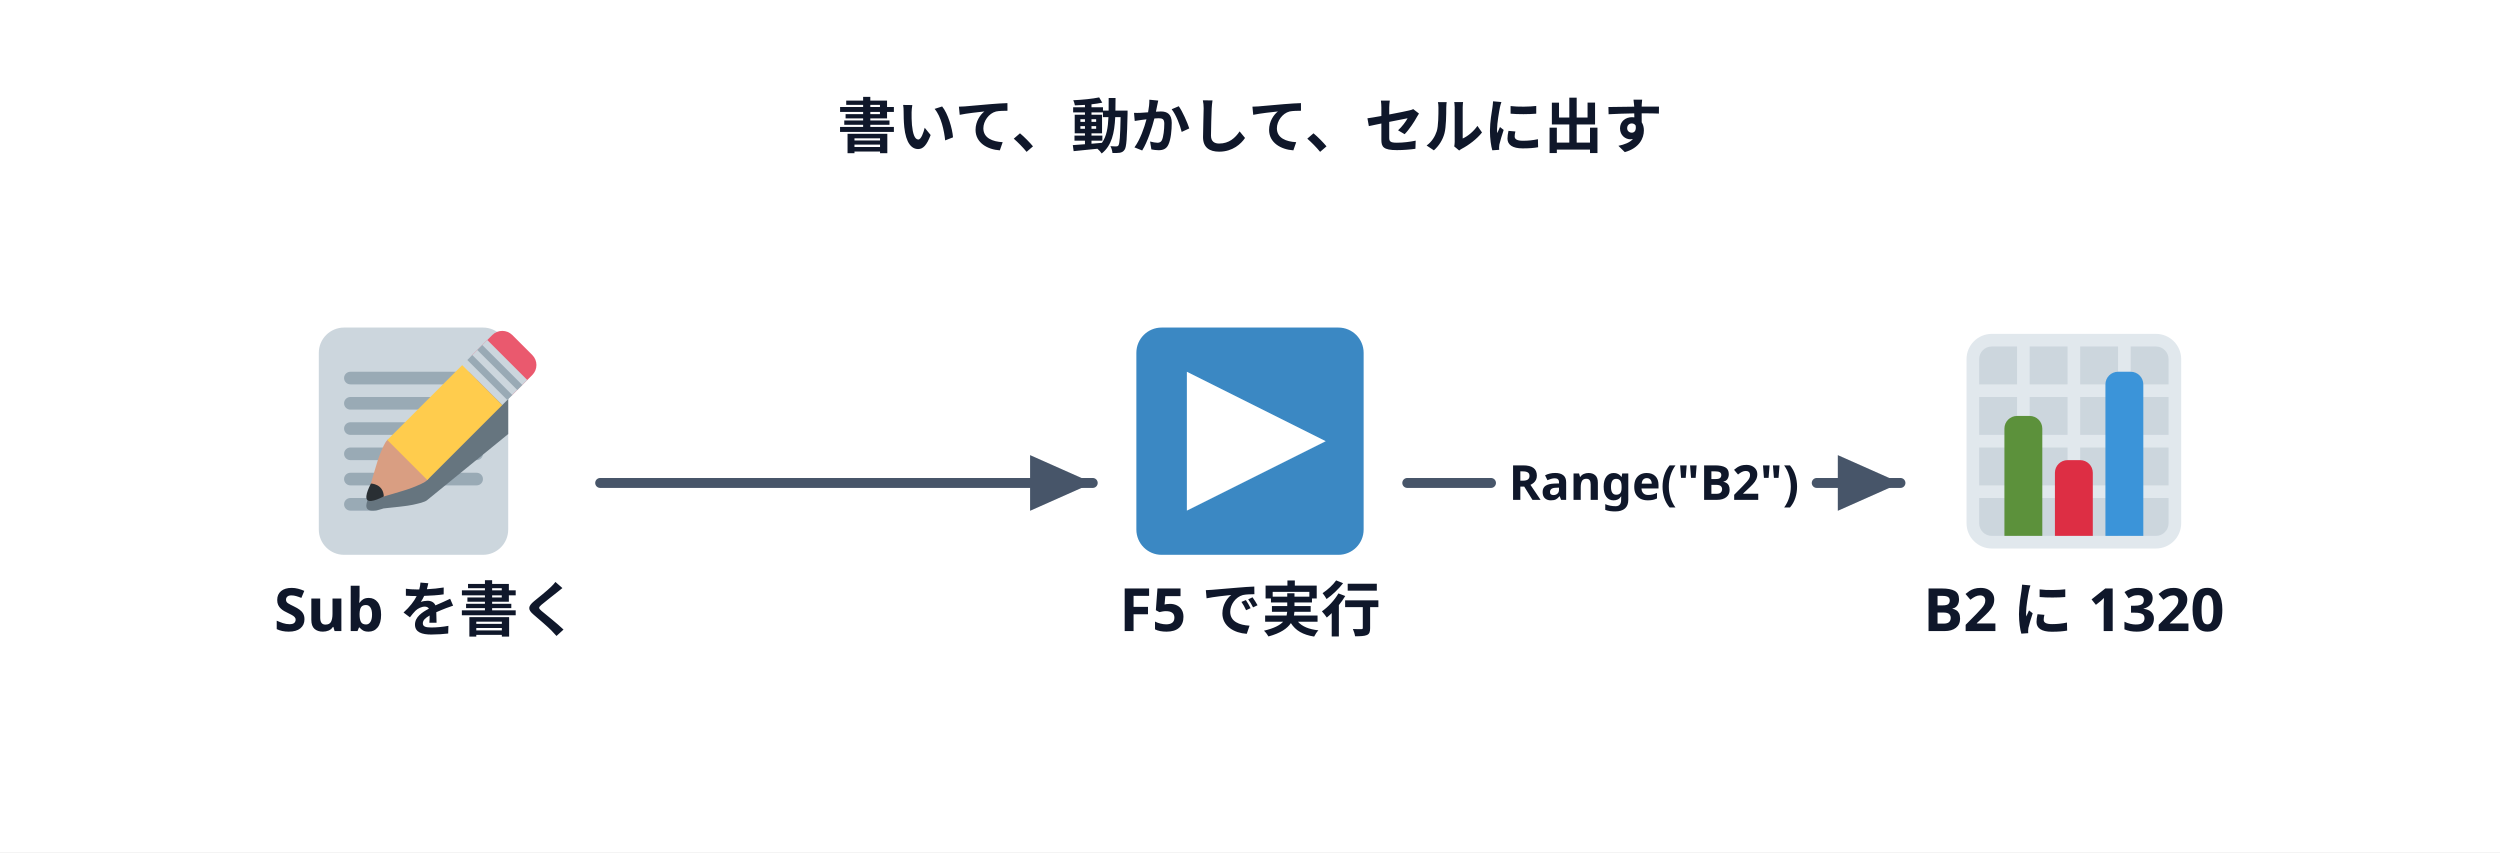
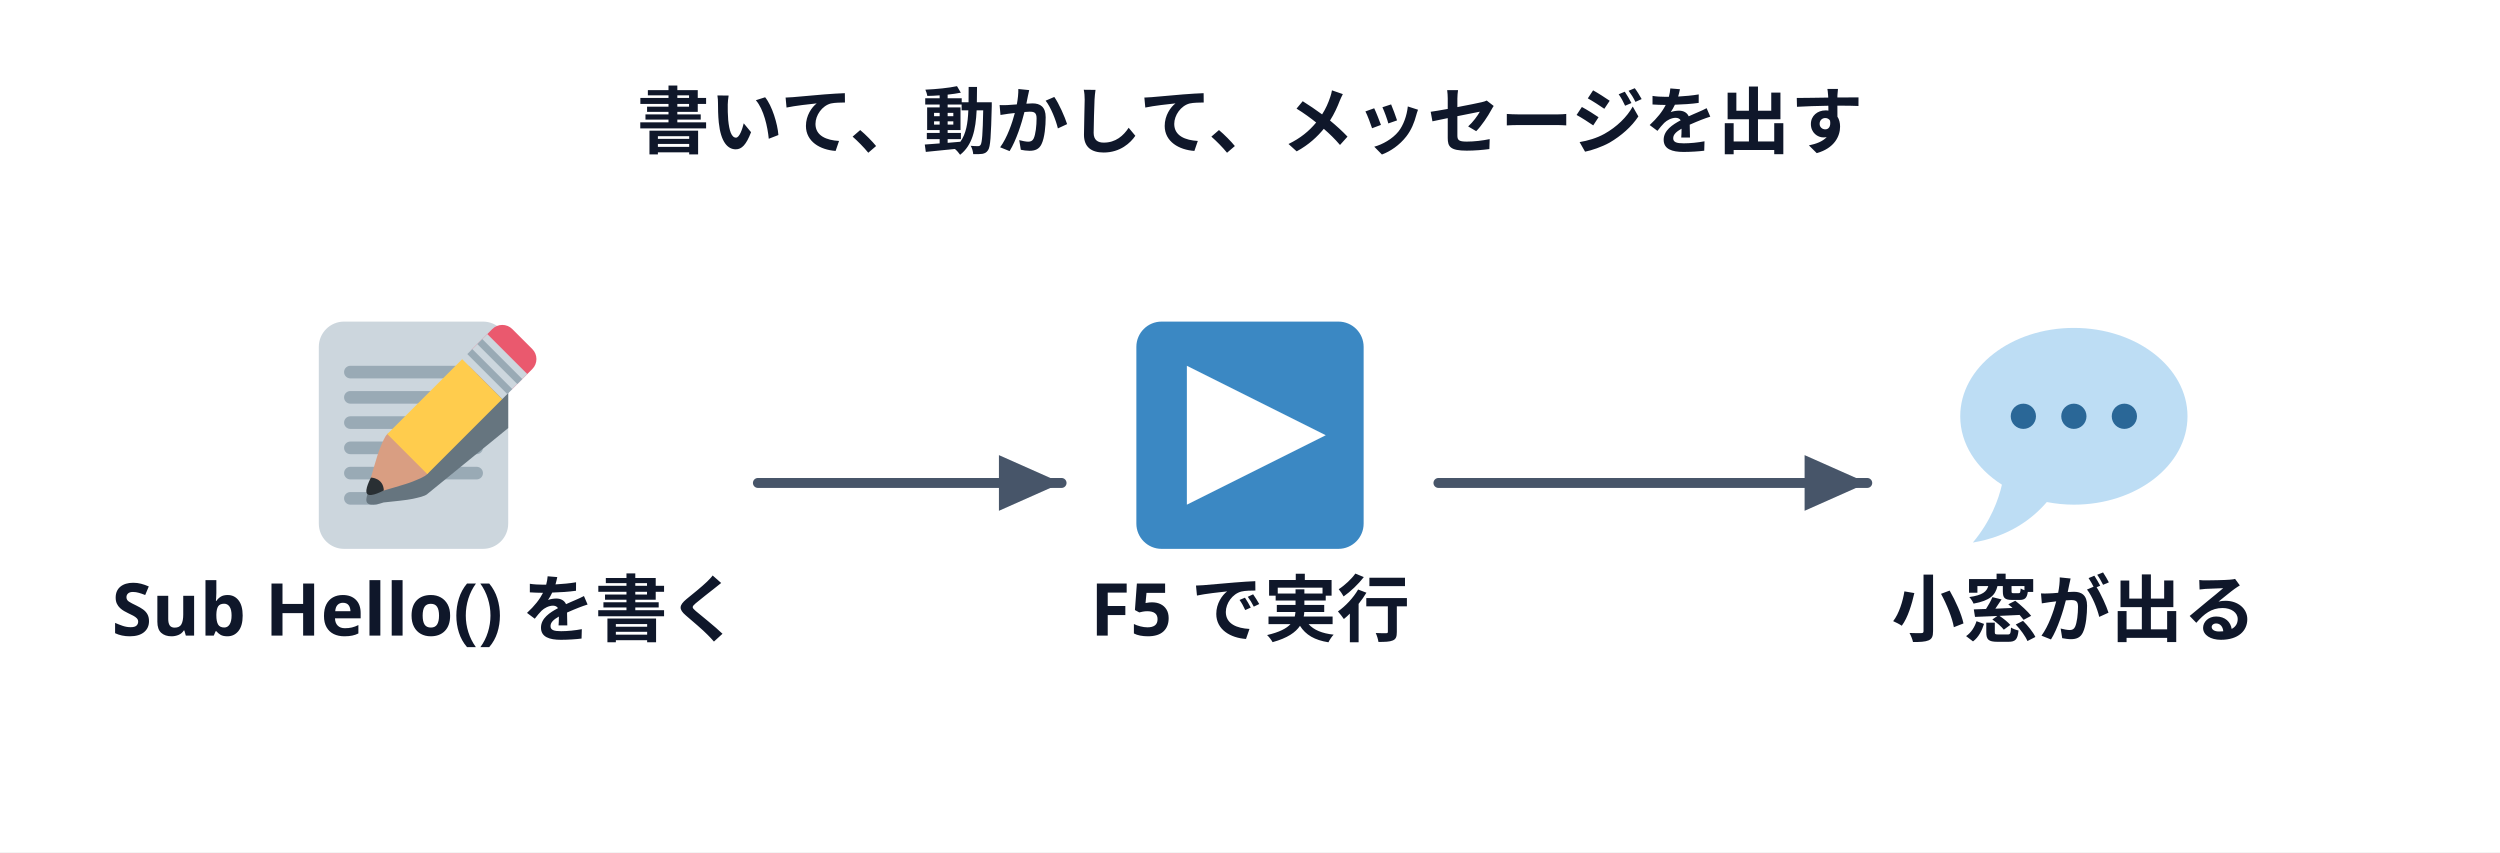
<svg xmlns="http://www.w3.org/2000/svg" width="880" height="300" viewBox="0 0 880 300" font-family="'Hiragino Sans','Noto Sans JP','Yu Gothic','Segoe UI',sans-serif">
  <defs>
    <marker id="aR" viewBox="0 0 10 10" refX="9" refY="5" markerWidth="7" markerHeight="7" orient="auto-start-reverse">
      <path d="M0 1 L9 5 L0 9 z" fill="#475569" />
    </marker>
    <marker id="aRsub" viewBox="0 0 10 10" refX="9" refY="5" markerWidth="7" markerHeight="7" orient="auto-start-reverse">
      <path d="M0 1 L9 5 L0 9 z" fill="#94a3b8" />
    </marker>
  </defs>
  <rect x="0" y="0" width="880" height="300" fill="#ffffff" />
-   <text x="440" y="52" text-anchor="middle" font-size="21" fill="#0f172a" font-weight="700">書いて、動かして、セルに出す</text>
-   <svg x="110.0" y="115.3" width="80.0" height="80.0" viewBox="0 0 36 36">
+   <text x="440" y="52" text-anchor="middle" font-size="25.667" fill="#0f172a" font-weight="700">書いて、動かして、メッセージを出す</text>
+   <svg x="110.0" y="113.2" width="80.0" height="80.0" viewBox="0 0 36 36">
    <path fill="#CCD6DD" d="M31 32c0 2.209-1.791 4-4 4H5c-2.209 0-4-1.791-4-4V4c0-2.209 1.791-4 4-4h22c2.209 0 4 1.791 4 4v28z" />
    <path fill="#99AAB5" d="M27 24c0 .553-.447 1-1 1H6c-.552 0-1-.447-1-1 0-.553.448-1 1-1h20c.553 0 1 .447 1 1zm-16 4c0 .553-.448 1-1 1H6c-.552 0-1-.447-1-1 0-.553.448-1 1-1h4c.552 0 1 .447 1 1zM27 8c0 .552-.447 1-1 1H6c-.552 0-1-.448-1-1s.448-1 1-1h20c.553 0 1 .448 1 1zm0 4c0 .553-.447 1-1 1H6c-.552 0-1-.447-1-1 0-.553.448-1 1-1h20c.553 0 1 .447 1 1zm0 4c0 .553-.447 1-1 1H6c-.552 0-1-.447-1-1 0-.553.448-1 1-1h20c.553 0 1 .447 1 1zm0 4c0 .553-.447 1-1 1H6c-.552 0-1-.447-1-1 0-.553.448-1 1-1h20c.553 0 1 .447 1 1z" />
    <path fill="#66757F" d="M31 6.272c-.827-.535-1.837-.579-2.521-.023l-.792.646-1.484 1.211-.1.08-2.376 1.938-11.878 9.686c-.437.357-.793 1.219-1.173 2.074-.378.85-.969 2.852-1.443 4.391-.148.25-1.065 1.846-.551 2.453.52.615 2.326.01 2.568-.076 1.626-.174 3.731-.373 4.648-.58.924-.211 1.854-.395 2.291-.752.008-.006.01-.018.017-.023l11.858-9.666.792-.646.144-.118V6.272z" />
    <path fill="#D99E82" d="M18.145 22.526s-1.274-1.881-2.117-2.553c-.672-.843-2.549-2.116-2.549-2.116-.448-.446-1.191-.48-1.629-.043-.437.438-.793 1.366-1.173 2.291-.472 1.146-1.276 4.154-1.768 5.752-.083.272.517-.45.503-.21-.01.187.027.394.074.581l-.146.159.208.067c.025.082.05.154.068.21l.159-.146c.187.047.394.084.58.074.24-.014-.483.587-.21.503 1.598-.493 4.607-1.296 5.752-1.768.924-.381 1.854-.736 2.291-1.174.439-.435.406-1.178-.043-1.627z" />
    <path fill="#EA596E" d="M25.312 4.351c-.876.875-.876 2.293 0 3.168l3.167 3.168c.876.874 2.294.874 3.168 0l3.169-3.168c.874-.875.874-2.293 0-3.168l-3.169-3.168c-.874-.875-2.292-.875-3.168 0l-3.167 3.168z" />
    <path fill="#FFCC4D" d="M11.849 17.815l3.17 3.17 3.165 3.166 11.881-11.879-6.337-6.336-11.879 11.879z" />
    <path fill="#292F33" d="M11.298 26.742s-2.06 1.133-2.616.576c-.557-.558.581-2.611.581-2.611s1.951.036 2.035 2.035z" />
    <path fill="#CCD6DD" d="M23.728 5.935l3.96-3.96 6.336 6.337-3.96 3.96z" />
    <path fill="#99AAB5" d="M26.103 3.558l.792-.792 6.336 6.335-.792.792zM24.52 5.142l.791-.791 6.336 6.335-.792.792z" />
  </svg>
-   <text x="150" y="222.14" text-anchor="middle" font-size="21" fill="#0f172a" font-weight="700">Sub を書く</text>
-   <svg x="400.0" y="115.3" width="80.0" height="80.0" viewBox="0 0 36 36">
+   <text x="150" y="223.727" text-anchor="middle" font-size="25.667" fill="#0f172a" font-weight="700">Sub Hello() を書く</text>
+   <svg x="400.0" y="113.2" width="80.0" height="80.0" viewBox="0 0 36 36">
    <path fill="#3B88C3" d="M36 32c0 2.209-1.791 4-4 4H4c-2.209 0-4-1.791-4-4V4c0-2.209 1.791-4 4-4h28c2.209 0 4 1.791 4 4v28z" />
    <path fill="#FFF" d="M8 7l22 11L8 29z" />
  </svg>
-   <text x="440" y="222.14" text-anchor="middle" font-size="21" fill="#0f172a" font-weight="700">F5 で実行</text>
-   <svg x="690.0" y="115.3" width="80.0" height="80.0" viewBox="0 0 36 36">
-     <path fill="#CCD6DD" d="M31 2H5C3.343 2 2 3.343 2 5v26c0 1.657 1.343 3 3 3h26c1.657 0 3-1.343 3-3V5c0-1.657-1.343-3-3-3z" />
-     <path fill="#E1E8ED" d="M31 1H5C2.791 1 1 2.791 1 5v26c0 2.209 1.791 4 4 4h26c2.209 0 4-1.791 4-4V5c0-2.209-1.791-4-4-4zm0 2c1.103 0 2 .897 2 2v4h-6V3h4zm-4 16h6v6h-6v-6zm0-2v-6h6v6h-6zM25 3v6h-6V3h6zm-6 8h6v6h-6v-6zm0 8h6v6h-6v-6zM17 3v6h-6V3h6zm-6 8h6v6h-6v-6zm0 8h6v6h-6v-6zM3 5c0-1.103.897-2 2-2h4v6H3V5zm0 6h6v6H3v-6zm0 8h6v6H3v-6zm2 14c-1.103 0-2-.897-2-2v-4h6v6H5zm6 0v-6h6v6h-6zm8 0v-6h6v6h-6zm12 0h-4v-6h6v4c0 1.103-.897 2-2 2z" />
-     <path fill="#5C913B" d="M13 33H7V16c0-1.104.896-2 2-2h2c1.104 0 2 .896 2 2v17z" />
-     <path fill="#3B94D9" d="M29 33h-6V9c0-1.104.896-2 2-2h2c1.104 0 2 .896 2 2v24z" />
-     <path fill="#DD2E44" d="M21 33h-6V23c0-1.104.896-2 2-2h2c1.104 0 2 .896 2 2v10z" />
+   <text x="440" y="223.727" text-anchor="middle" font-size="25.667" fill="#0f172a" font-weight="700">F5 で実行</text>
+   <svg x="690.0" y="113.2" width="80.0" height="80.0" viewBox="0 0 36 36">
+     <path fill="#BDDDF4" d="M18 1C8.059 1 0 7.268 0 15c0 4.368 2.574 8.268 6.604 10.835C6.08 28.144 4.859 31.569 2 35c5.758-.96 9.439-3.761 11.716-6.416 1.376.262 2.805.416 4.284.416 9.941 0 18-6.268 18-14S27.941 1 18 1z" />
+     <circle fill="#2A6797" cx="18" cy="15" r="2" />
+     <circle fill="#2A6797" cx="26" cy="15" r="2" />
+     <circle fill="#2A6797" cx="10" cy="15" r="2" />
  </svg>
-   <text x="730" y="222.14" text-anchor="middle" font-size="21" fill="#0f172a" font-weight="700">B2 に 1320</text>
-   <path d="M211.26 170.00 L384.64 170.00" fill="none" stroke="#475569" stroke-width="3.5" stroke-linecap="round" stroke-linejoin="round" marker-end="url(#aR)" />
-   <path d="M495.36 170.00 L524.83 170.00" fill="none" stroke="#475569" stroke-width="3.5" stroke-linecap="round" stroke-linejoin="round" />
-   <path d="M639.49 170.00 L668.96 170.00" fill="none" stroke="#475569" stroke-width="3.5" stroke-linecap="round" stroke-linejoin="round" marker-end="url(#aR)" />
-   <text x="582.161" y="175.95" text-anchor="middle" font-size="17" fill="#0f172a" font-weight="600">Range("B2")</text>
+   <text x="730" y="223.727" text-anchor="middle" font-size="25.667" fill="#0f172a" font-weight="700">小窓が出る</text>
+   <path d="M266.78 170.00 L373.67 170.00" fill="none" stroke="#475569" stroke-width="3.5" stroke-linecap="round" stroke-linejoin="round" marker-end="url(#aR)" />
+   <path d="M506.33 170.00 L657.27 170.00" fill="none" stroke="#475569" stroke-width="3.5" stroke-linecap="round" stroke-linejoin="round" marker-end="url(#aR)" />
</svg>
